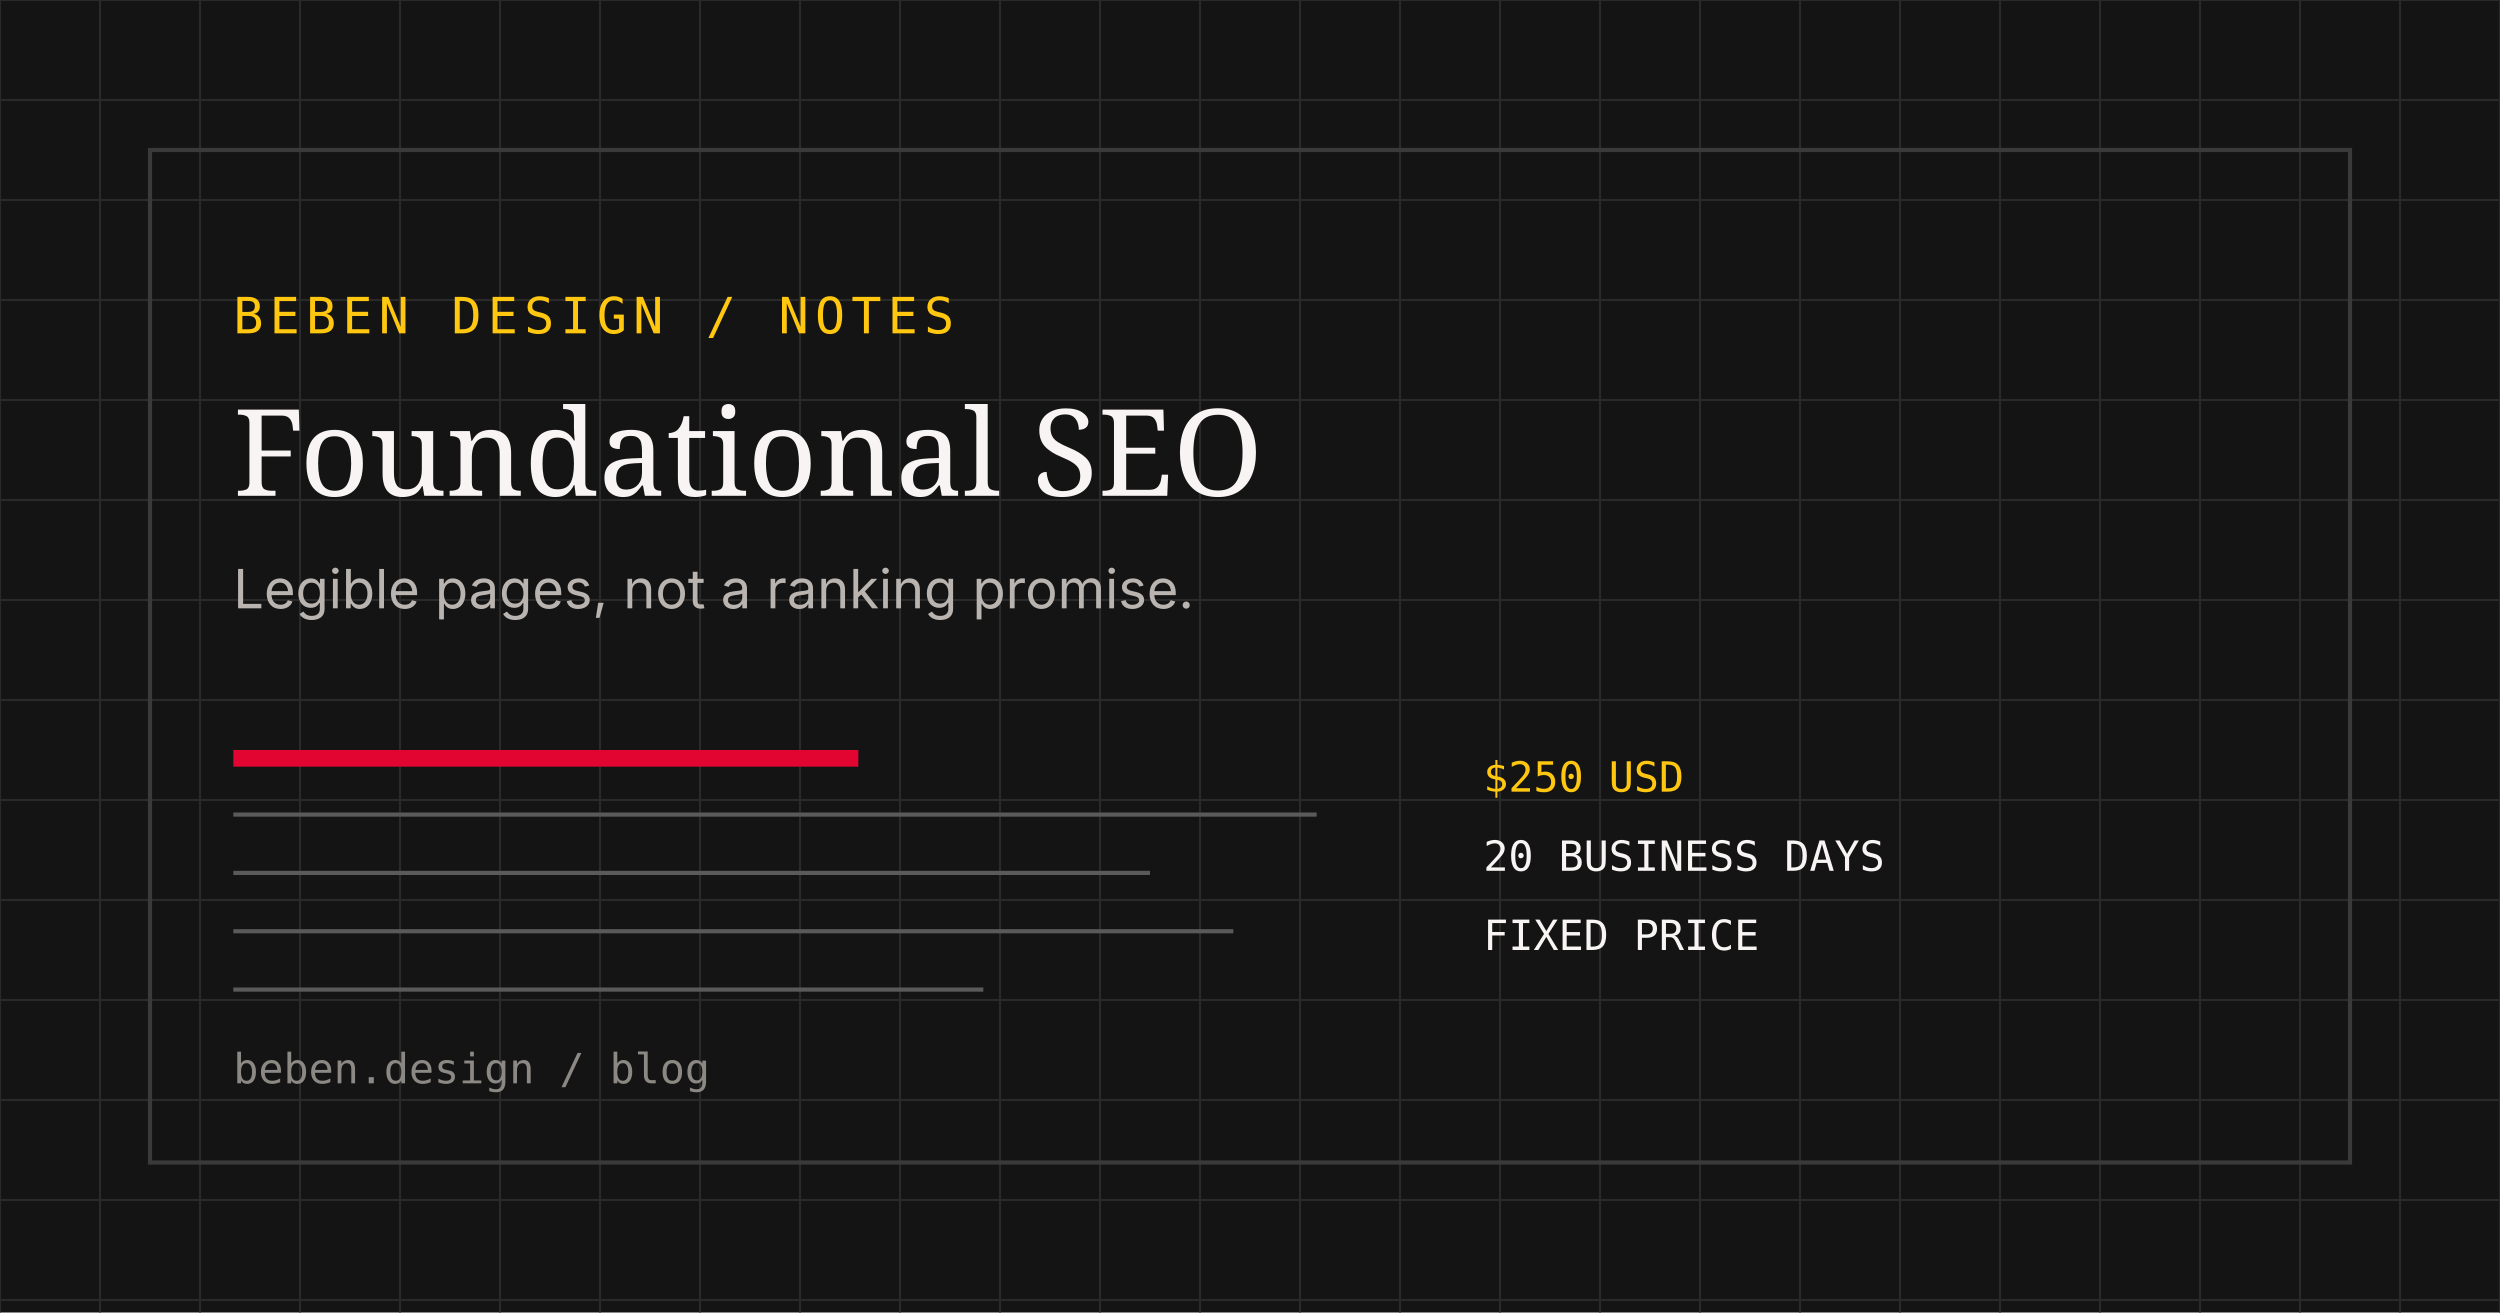
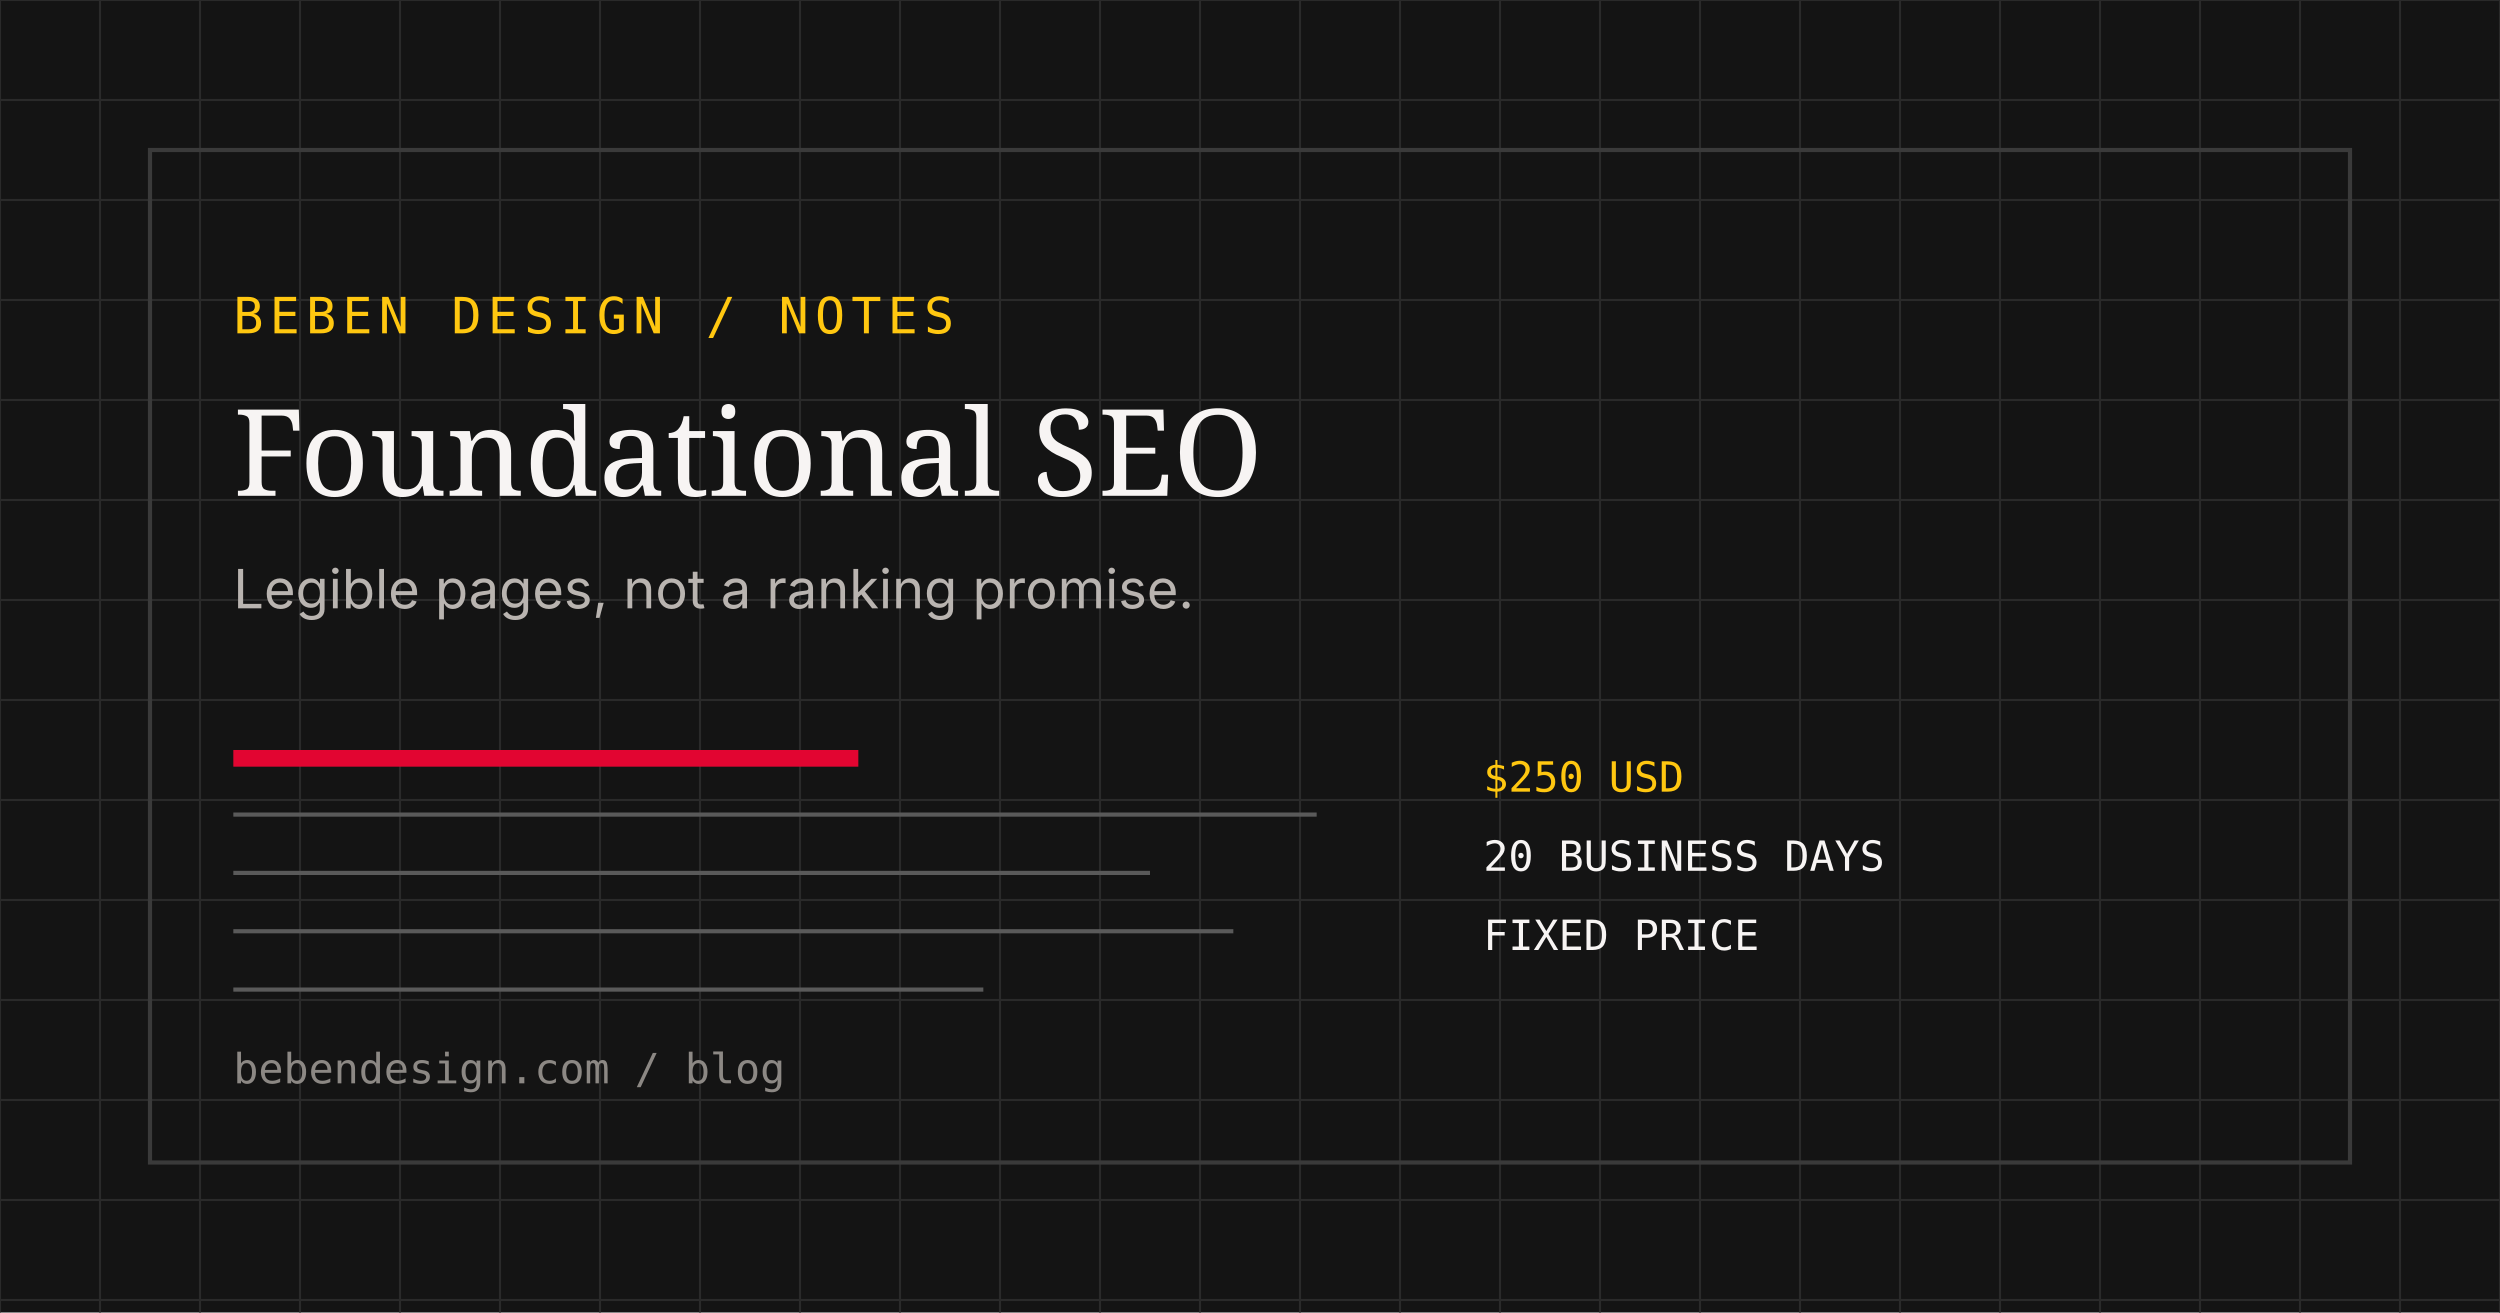
<svg xmlns="http://www.w3.org/2000/svg" viewBox="0 0 1200 630" role="img" aria-labelledby="t d">
  <rect width="1200" height="630" fill="#141414" />
  <g stroke="#2a2a2a" stroke-width="1">
    <path d="M0 0V630" />
    <path d="M48 0V630" />
    <path d="M96 0V630" />
    <path d="M144 0V630" />
    <path d="M192 0V630" />
    <path d="M240 0V630" />
    <path d="M288 0V630" />
    <path d="M336 0V630" />
    <path d="M384 0V630" />
    <path d="M432 0V630" />
    <path d="M480 0V630" />
    <path d="M528 0V630" />
    <path d="M576 0V630" />
    <path d="M624 0V630" />
    <path d="M672 0V630" />
    <path d="M720 0V630" />
    <path d="M768 0V630" />
    <path d="M816 0V630" />
    <path d="M864 0V630" />
    <path d="M912 0V630" />
    <path d="M960 0V630" />
    <path d="M1008 0V630" />
    <path d="M1056 0V630" />
    <path d="M1104 0V630" />
    <path d="M1152 0V630" />
    <path d="M1200 0V630" />
    <path d="M0 0H1200" />
    <path d="M0 48H1200" />
    <path d="M0 96H1200" />
    <path d="M0 144H1200" />
    <path d="M0 192H1200" />
    <path d="M0 240H1200" />
    <path d="M0 288H1200" />
    <path d="M0 336H1200" />
    <path d="M0 384H1200" />
    <path d="M0 432H1200" />
    <path d="M0 480H1200" />
    <path d="M0 528H1200" />
    <path d="M0 576H1200" />
    <path d="M0 624H1200" />
  </g>
  <rect x="72" y="72" width="1056" height="486" fill="none" stroke="#3a3a3a" stroke-width="2" />
  <text x="112" y="160" font-family="IBM Plex Mono, monospace" font-size="24" letter-spacing="3" fill="#FFC710">BEBEN DESIGN / NOTES</text>
  <text x="112" y="238" font-family="Old Standard TT, Georgia, serif" font-size="58" fill="#F7F4F3">Foundational SEO</text>
  <text x="112" y="292" font-family="Inter, sans-serif" font-size="26" fill="#b9b4b0">Legible pages, not a ranking promise.</text>
  <g transform="translate(112,360)">
    <rect x="0" y="0" width="300" height="8" fill="#E20531" />
    <rect x="0" y="30" width="520" height="2" fill="#5a5a5a" />
    <rect x="0" y="58" width="440" height="2" fill="#5a5a5a" />
    <rect x="0" y="86" width="480" height="2" fill="#5a5a5a" />
    <rect x="0" y="114" width="360" height="2" fill="#5a5a5a" />
    <text x="600" y="20" font-family="IBM Plex Mono, monospace" font-size="20" fill="#FFC710">$250 USD</text>
    <text x="600" y="58" font-family="IBM Plex Mono, monospace" font-size="20" fill="#F7F4F3">20 BUSINESS DAYS</text>
    <text x="600" y="96" font-family="IBM Plex Mono, monospace" font-size="20" fill="#F7F4F3">FIXED PRICE</text>
  </g>
-   <text x="112" y="520" font-family="IBM Plex Mono, monospace" font-size="20" fill="#8c8884">beben.design / blog</text>
+   <text x="112" y="520" font-family="IBM Plex Mono, monospace" font-size="20" fill="#8c8884">bebendesign.com / blog</text>
</svg>
